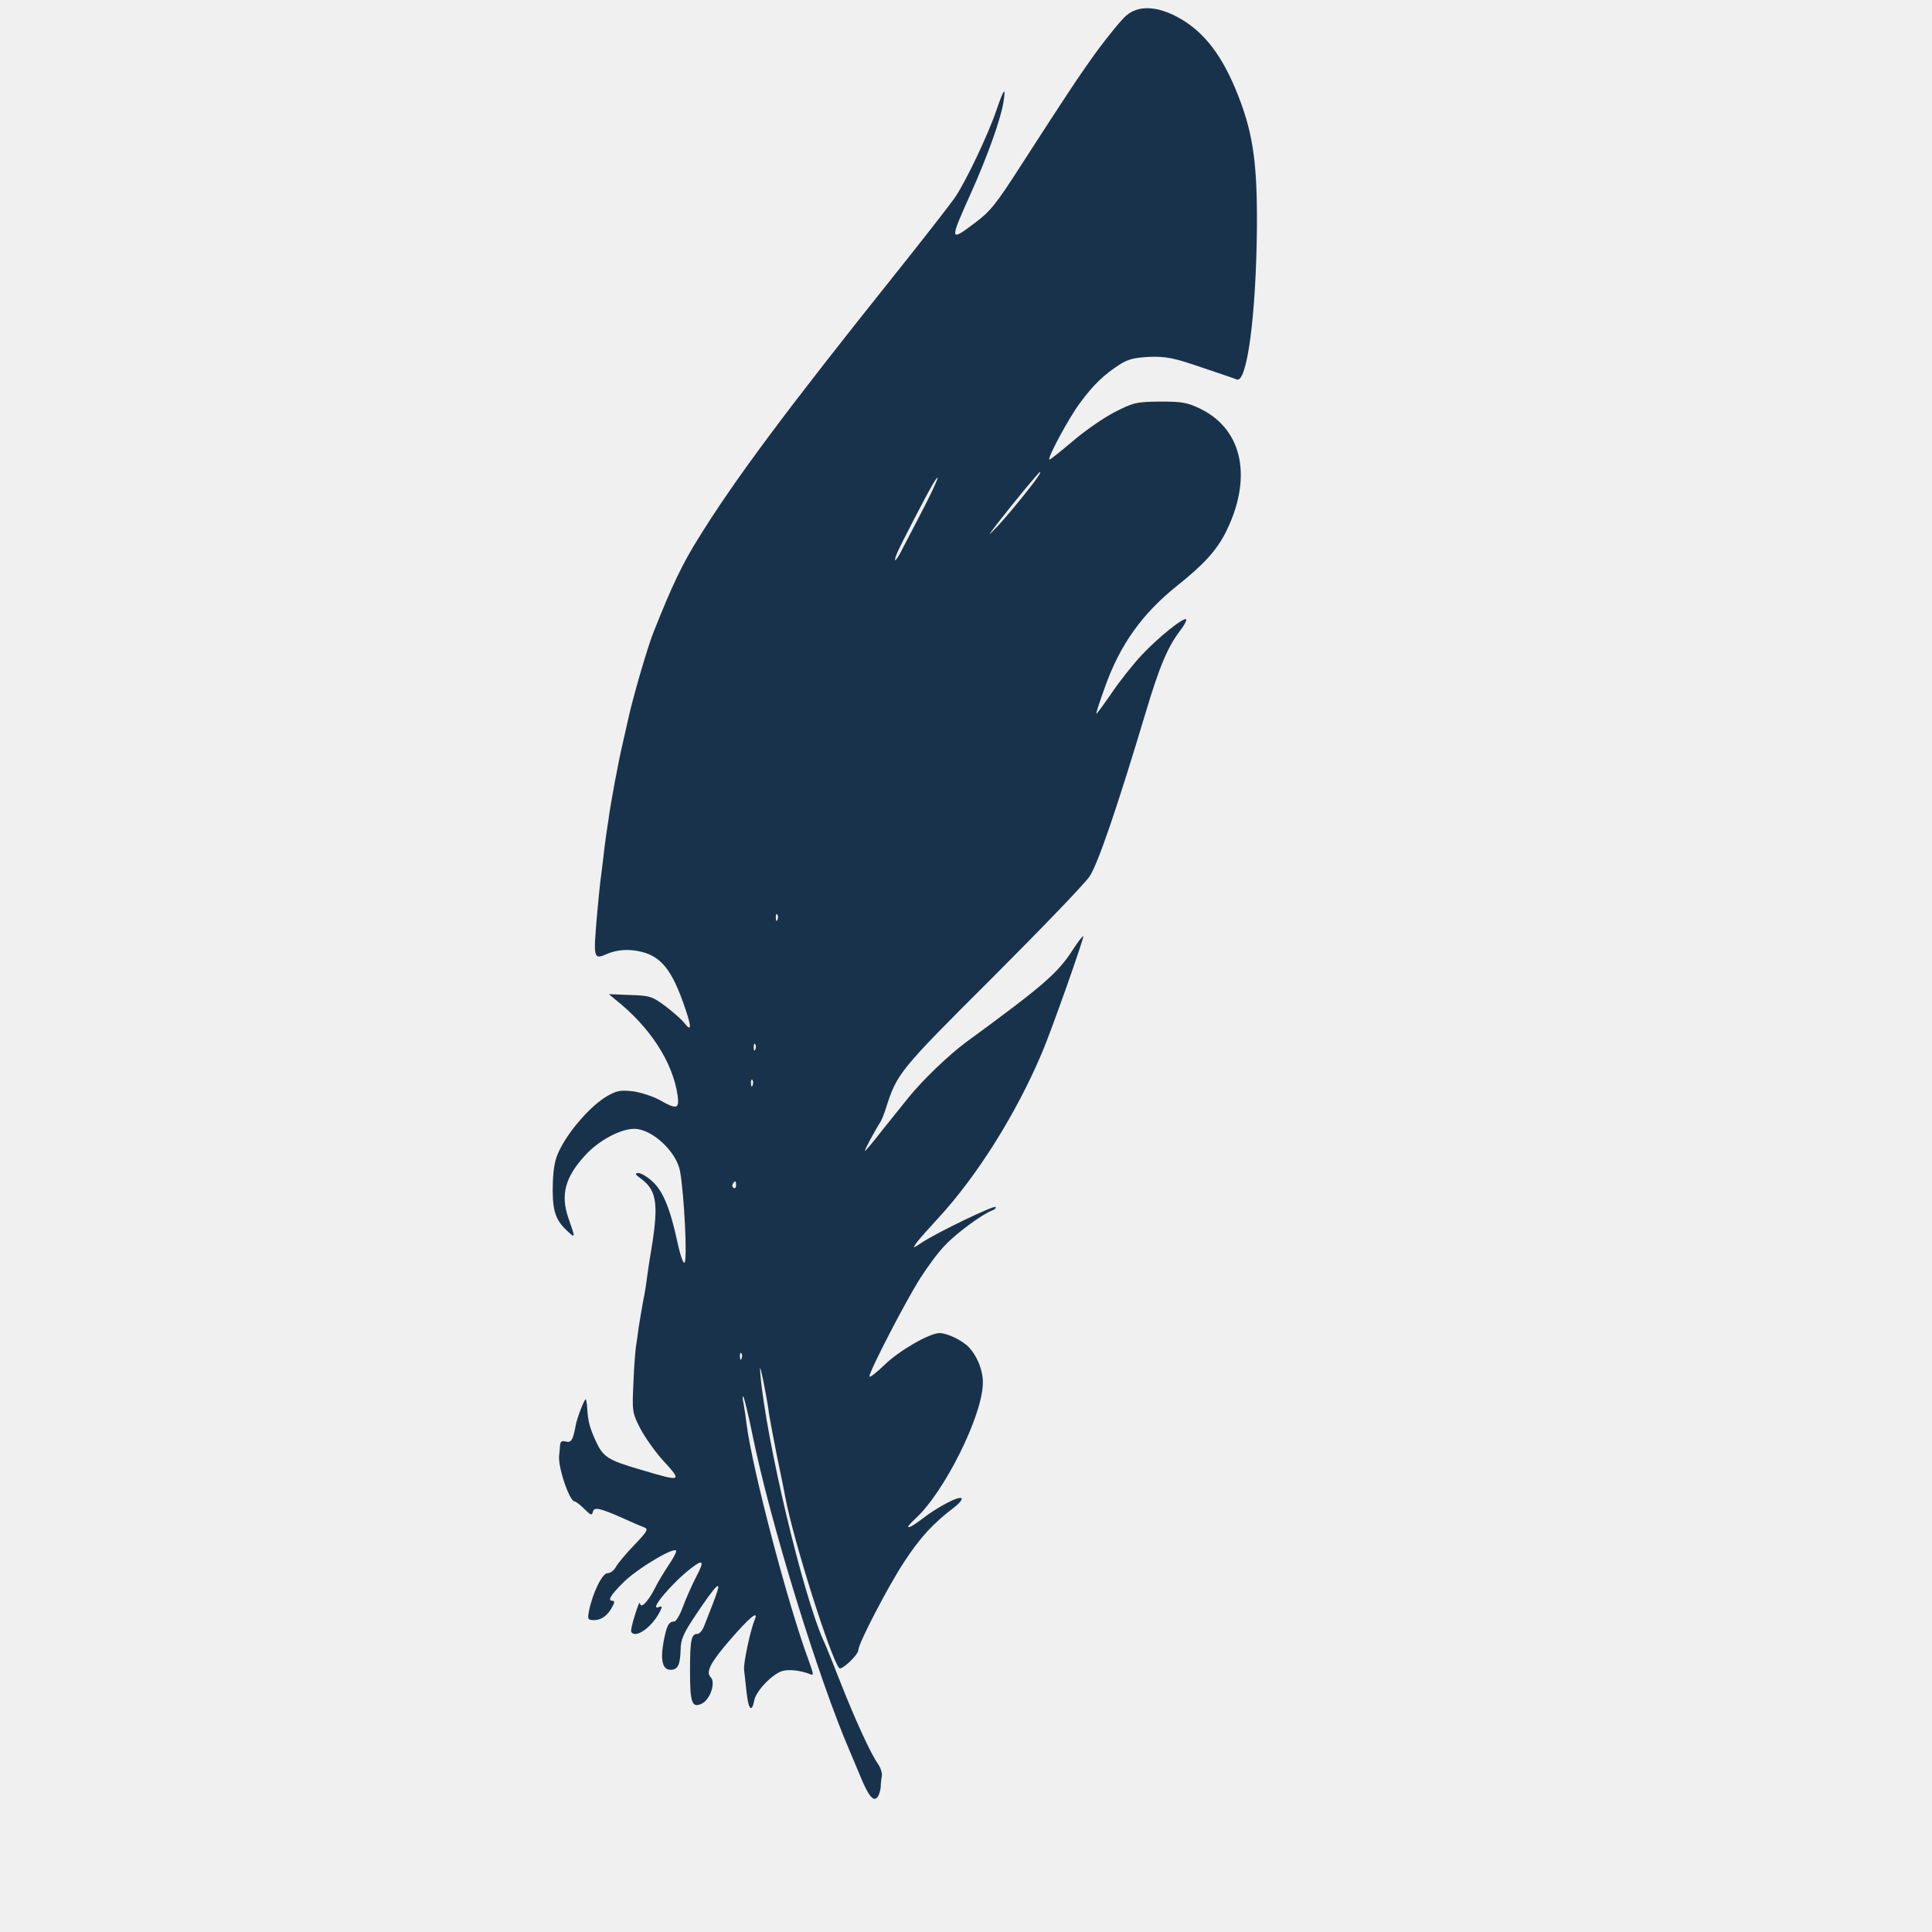
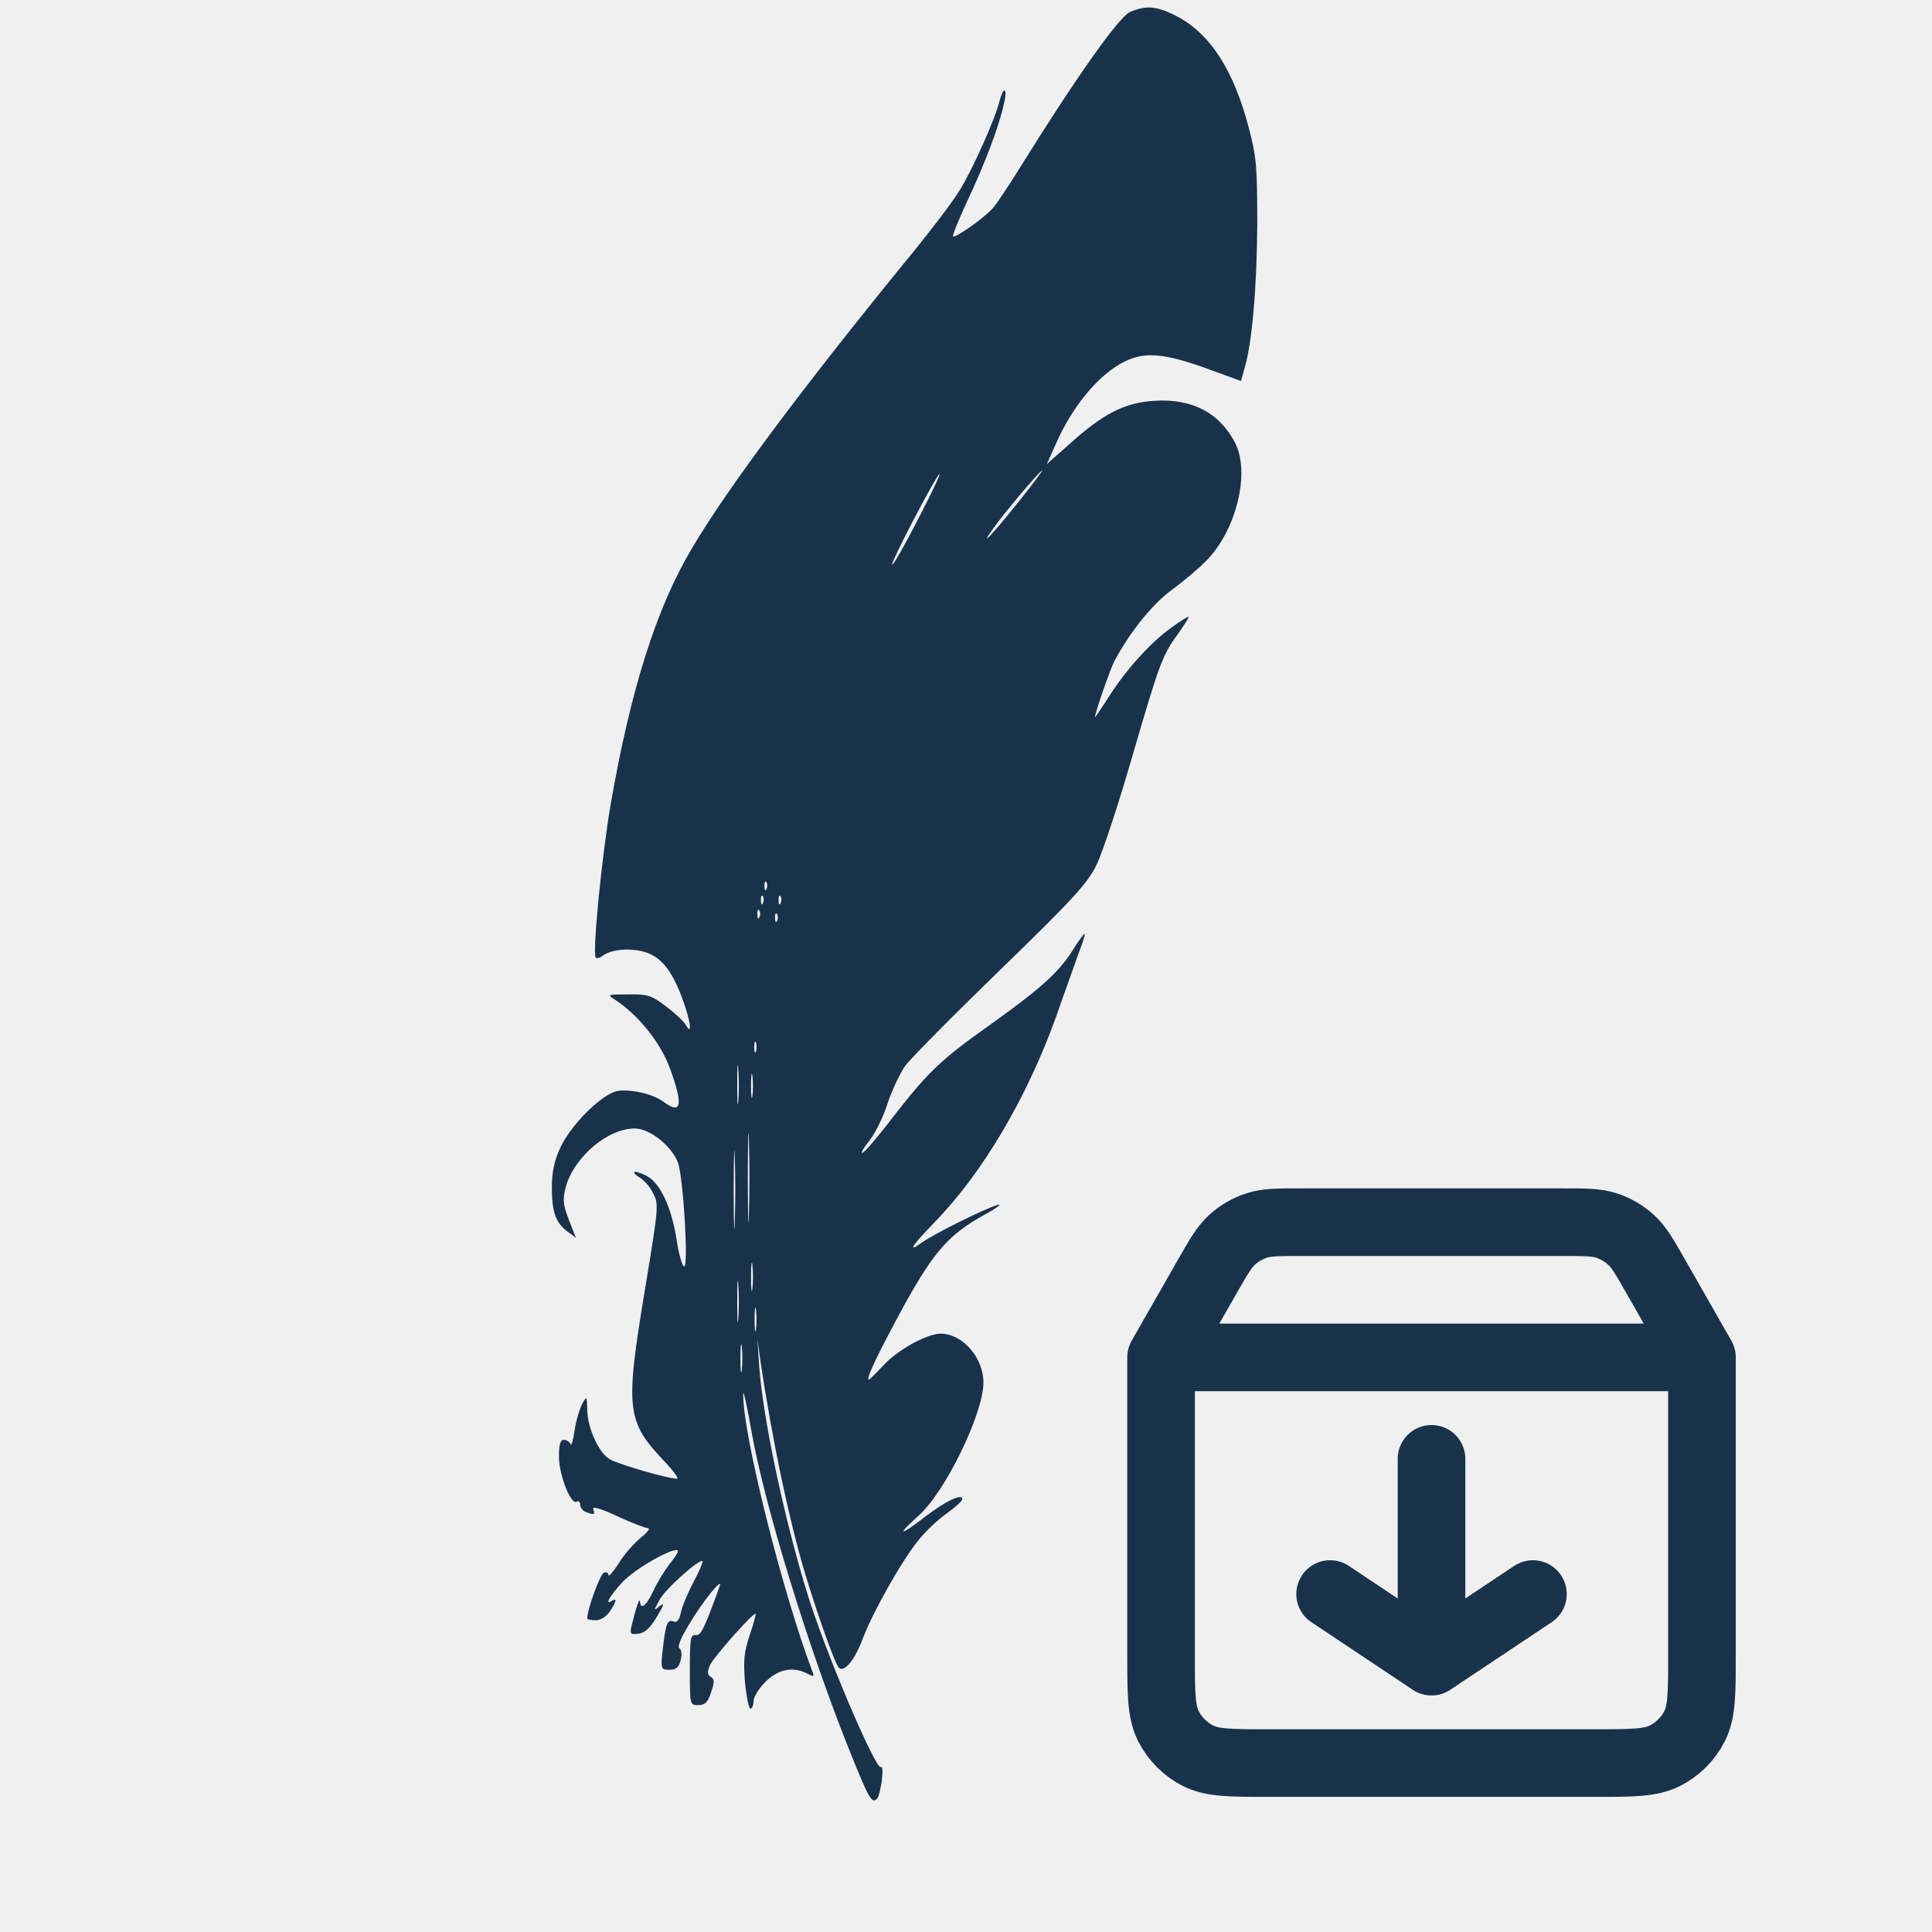
- <svg xmlns="http://www.w3.org/2000/svg" width="700pt" height="700pt" viewBox="0 0 700 700" preserveAspectRatio="xMidYMid meet" version="1.0">
-   <g transform="translate(0,700) scale(0.1,-0.1)">
-     <path d="M4081 6944 c-17 -14 -64 -72 -105 -127 -66 -91 -118 -170 -274 -412 -93 -145 -114 -171 -169 -212 -94 -71 -94 -68 -13 112 58 130 107 266 116 327 9 57 1 47 -26 -32 -30 -88 -110 -257 -151 -317 -18 -26 -121 -158 -229 -293 -374 -468 -568 -727 -700 -941 -57 -91 -94 -168 -160 -334 -23 -55 -80 -253 -95 -325 -2 -8 -10 -44 -18 -80 -15 -61 -46 -228 -52 -277 -2 -13 -6 -40 -9 -60 -3 -21 -8 -60 -11 -88 -3 -27 -8 -63 -10 -80 -2 -16 -7 -66 -11 -110 -15 -175 -15 -173 41 -149 26 10 55 14 87 11 91 -10 135 -55 182 -186 32 -89 34 -114 6 -78 -11 14 -43 42 -71 63 -46 34 -56 37 -127 39 l-76 3 24 -20 c124 -98 207 -225 225 -346 7 -51 -3 -53 -66 -17 -24 13 -67 27 -96 31 -45 5 -58 3 -96 -19 -53 -32 -124 -110 -162 -179 -23 -42 -29 -67 -32 -132 -3 -95 7 -132 47 -171 36 -34 36 -34 10 40 -30 86 -13 150 62 231 48 52 126 94 176 94 64 0 153 -82 166 -154 15 -84 27 -324 16 -331 -5 -3 -16 30 -25 72 -26 122 -53 189 -92 223 -18 17 -41 30 -51 30 -13 -1 -10 -6 11 -21 60 -45 65 -96 31 -291 -3 -18 -7 -49 -10 -68 -2 -19 -8 -57 -14 -85 -5 -27 -12 -70 -16 -95 -3 -25 -8 -56 -10 -70 -2 -14 -7 -73 -9 -131 -5 -103 -4 -108 25 -165 17 -32 53 -83 80 -113 74 -81 73 -81 -82 -35 -116 34 -133 45 -160 104 -21 47 -27 68 -30 112 -1 21 -4 38 -6 38 -5 0 -31 -66 -36 -94 -10 -54 -16 -64 -36 -59 -15 4 -20 0 -21 -16 -1 -11 -2 -27 -3 -33 -6 -40 37 -168 56 -168 4 0 20 -12 35 -27 23 -23 28 -25 31 -11 4 19 24 15 112 -24 30 -14 63 -28 74 -32 16 -6 12 -14 -36 -64 -30 -31 -60 -67 -67 -80 -6 -12 -20 -22 -30 -22 -19 0 -54 -72 -67 -137 -6 -30 -4 -33 19 -33 26 0 50 17 67 51 7 13 7 19 0 19 -20 0 -9 19 39 67 50 50 191 134 191 113 0 -6 -13 -30 -29 -53 -15 -23 -38 -60 -49 -83 -24 -47 -51 -75 -53 -53 -1 8 -9 -11 -18 -41 -10 -30 -16 -58 -14 -62 14 -27 74 15 103 71 11 21 10 23 -4 18 -37 -14 49 88 118 141 44 34 49 27 19 -30 -15 -29 -37 -78 -48 -108 -11 -30 -25 -55 -32 -55 -20 0 -28 -15 -39 -75 -12 -66 -3 -100 25 -100 27 0 35 17 37 71 0 39 10 61 57 131 31 47 63 91 72 98 16 13 9 -8 -44 -142 -6 -16 -17 -28 -25 -28 -21 0 -26 -23 -26 -133 0 -117 7 -136 42 -120 31 14 52 77 33 96 -19 19 -1 54 75 141 66 76 99 103 85 69 -16 -38 -42 -159 -39 -183 1 -14 6 -51 9 -82 7 -63 19 -75 28 -28 7 35 68 97 103 106 25 6 63 2 97 -11 16 -7 16 -4 -2 46 -76 204 -205 695 -226 859 -3 25 -8 59 -11 75 -4 17 -4 28 -1 25 3 -3 18 -63 32 -132 64 -319 241 -892 354 -1153 5 -11 21 -50 37 -88 31 -76 50 -99 65 -76 5 8 9 23 10 34 0 11 2 29 4 39 2 11 -4 31 -14 45 -26 37 -81 156 -136 296 -26 66 -53 134 -61 150 -75 167 -208 725 -229 965 -3 35 -1 31 10 -20 7 -36 16 -83 19 -105 2 -22 17 -98 31 -170 15 -71 29 -140 31 -153 28 -150 165 -585 195 -616 8 -9 69 48 69 66 0 23 106 227 164 316 59 91 108 144 184 201 17 13 29 28 26 32 -7 11 -86 -30 -144 -75 -52 -40 -68 -39 -23 2 103 94 240 367 244 487 2 46 -19 100 -51 134 -24 25 -78 51 -106 51 -36 0 -147 -64 -199 -115 -30 -29 -55 -48 -55 -42 0 19 133 276 185 357 26 41 66 95 89 118 41 44 134 112 170 126 10 3 16 9 13 13 -7 6 -209 -91 -267 -129 -33 -22 -34 -22 -20 -2 8 12 44 52 79 90 142 154 283 379 376 599 34 79 154 419 150 423 -2 2 -19 -20 -38 -49 -54 -85 -108 -131 -388 -336 -61 -45 -156 -136 -206 -198 -18 -22 -60 -75 -94 -117 -33 -43 -63 -78 -65 -78 -4 0 39 79 56 105 4 6 13 28 20 50 40 126 48 136 385 472 177 177 336 342 353 368 30 45 99 247 202 590 51 171 81 242 128 303 14 18 22 35 20 38 -9 9 -101 -65 -161 -129 -32 -34 -81 -96 -110 -139 -29 -42 -53 -75 -55 -74 -1 2 13 46 32 98 54 152 135 265 260 365 98 78 142 127 176 192 99 197 64 373 -89 449 -49 24 -68 27 -147 27 -86 -1 -97 -3 -165 -38 -41 -21 -110 -69 -154 -107 -44 -37 -81 -67 -83 -65 -7 7 72 153 111 205 47 64 86 102 142 138 32 21 54 26 110 29 60 2 89 -4 185 -37 63 -21 122 -41 131 -45 37 -15 70 232 73 545 2 249 -15 358 -79 511 -57 135 -125 216 -220 263 -72 35 -133 35 -174 0z m-317 -1666 c-16 -27 -120 -155 -153 -188 -34 -35 -34 -35 4 15 52 67 149 185 153 185 2 0 0 -6 -4 -12z m-415 -114 c-28 -54 -62 -120 -76 -146 -25 -51 -39 -64 -24 -25 10 26 112 222 132 255 31 50 15 8 -32 -84z m-532 -1496 c-3 -8 -6 -5 -6 6 -1 11 2 17 5 13 3 -3 4 -12 1 -19z m-80 -470 c-3 -8 -6 -5 -6 6 -1 11 2 17 5 13 3 -3 4 -12 1 -19z m-10 -130 c-3 -8 -6 -5 -6 6 -1 11 2 17 5 13 3 -3 4 -12 1 -19z m-60 -363 c0 -8 -4 -12 -9 -9 -5 3 -6 10 -3 15 9 13 12 11 12 -6z m20 -627 c-3 -8 -6 -5 -6 6 -1 11 2 17 5 13 3 -3 4 -12 1 -19z" />
-   </g>
-   <style>
-     path { fill: #19324c; }
-     @media (prefers-color-scheme: dark) { path { fill: #ffffff; } }
-   </style>
+ <svg xmlns="http://www.w3.org/2000/svg" width="512pt" height="512pt">
+   <path id="feather" fill="#19324c" transform="matrix(0.125 0 0 -0.125 195 636.174)" d="M1634 5055.39C1603 5041.39 1484 4873.39 1335 4634.39C1298 4574.39 1258 4513.39 1246 4500.39C1221 4472.39 1140 4415.39 1134 4421.39C1132 4424.39 1150 4468.39 1174 4520.39C1223 4624.39 1264 4731.39 1278 4796.39C1289 4842.39 1277 4847.39 1265 4802.39C1253 4752.39 1187 4605.39 1152 4550.39C1134 4520.39 1074 4441.39 1020 4375.39C712 3998.39 494 3706.39 396 3539.39C295 3370.39 222 3137.39 166 2814.39C141 2668.39 114 2392.39 124 2382.39C127 2379.39 135 2381.39 142 2386.39C165 2405.39 217 2410.39 259 2399.39C307 2386.39 338 2349.39 369 2266.39C392 2203.39 398 2159.39 379 2191.39C374 2201.39 348 2225.39 323 2244.39C282 2275.39 271 2279.39 216 2278.39C156 2278.39 155 2278.39 180 2262.39C246 2218.39 306 2143.39 333 2071.39C372 1965.39 367 1936.39 315 1975.39C286 1997.39 221 2011.39 185 2005.39C141 1996.39 54 1910.39 24 1845.39C7 1809.39 0 1776.39 0 1732.39C0 1662.39 11 1632.39 45 1607.39L68 1590.39L48 1641.39C31 1686.39 30 1699.39 40 1736.39C64 1819.39 158 1899.39 234 1899.39C276 1899.39 336 1852.39 356 1804.39C371 1767.39 387 1509.39 374 1509.39C369 1509.39 359 1542.39 353 1583.39C338 1678.39 306 1745.39 268 1765.39C251 1774.39 236 1778.39 233 1776.39C231 1773.39 238 1766.39 249 1760.39C260 1753.39 277 1735.39 285 1718.39C303 1685.39 302 1680.39 264 1449.39C206 1099.39 210 1071.39 324 952.393C346 928.393 359 909.393 354 909.393C327 909.393 184 951.393 162 965.393C131 985.393 101 1053.39 100 1104.39C99 1144.39 99 1144.39 85 1119.39C78 1105.39 68 1072.39 64 1044.39C60 1017.39 55 1000.39 53 1007.39C50 1013.39 42 1019.39 34 1019.39C24 1019.39 20 1006.39 20 972.393C20 919.393 54 834.393 70 844.393C75 847.393 80 844.393 80 836.393C80 828.393 87 818.393 96 815.393C119 806.393 123 807.393 117 823.393C113 832.393 138 825.393 185 803.393C226 784.393 265 769.393 272 769.393C279 769.393 270 757.393 251 742.393C233 727.393 204 695.393 189 670.393C173 645.393 160 630.393 160 637.393C160 643.393 154 646.393 147 643.393C136 639.393 100 539.393 100 514.393C100 511.393 111 509.393 124 509.393C138 509.393 154 519.393 164 534.393C182 562.393 185 573.393 170 564.393C148 550.393 163 577.393 200 617.393C235 655.393 345 717.393 356 706.393C359 704.393 348 686.393 332 667.393C317 647.393 296 613.393 286 590.393C267 550.393 251 537.393 249 562.393C248 574.393 239 548.393 226 496.393C220 470.393 221 468.393 245 471.393C263 473.393 278 487.393 297 519.393C317 552.393 319 560.393 305 549.393C288 535.393 287 535.393 304 566.393C319 596.393 418 684.393 426 676.393C428 674.393 417 648.393 401 618.393C385 588.393 369 550.393 365 532.393C361 511.393 354 502.393 345 505.393C327 512.393 322 502.393 314 431.393C307 370.393 308 369.393 333 369.393C352 369.393 359 376.393 364 396.393C368 411.393 367 425.393 361 429.393C354 433.393 364 458.393 386 494.393C425 561.393 486 636.393 474 604.393C430 483.393 421 464.393 406 467.393C392 469.393 390 456.393 390 369.393C390 270.393 390 269.393 414 269.393C433 269.393 441 277.393 450 305.393C460 334.393 460 343.393 449 349.393C439 356.393 439 363.393 447 382.393C458 406.393 570 532.393 576 527.393C577 525.393 570 498.393 559 466.393C543 419.393 541 393.393 546 333.393C550 292.393 557 259.393 561 259.393C566 259.393 570 268.393 570 280.393C570 292.393 585 316.393 604 335.393C640 371.393 682 379.393 722 358.393C739 349.393 742 349.393 738 360.393C651 589.393 538 1042.39 541 1149.39C541 1163.39 552 1113.39 565 1039.39C601 836.393 723 436.393 840 144.393C895 7.393 904 -10.607 919 4.393C930 17.393 941 101.393 930 94.393C915 85.393 769 429.393 721 588.393C656 799.393 596 1083.39 586 1229.39L581 1304.39L590 1239.39C622 1023.39 670 794.393 716 640.393C750 528.393 800 386.393 811 375.393C826 359.393 857 397.393 880 460.393C908 533.393 990 679.393 1037 736.393C1055 759.393 1091 793.393 1115 810.393C1140 828.393 1160 846.393 1160 851.393C1160 868.393 1115 847.393 1057 803.393C984 746.393 971 746.393 1035 803.393C1111 869.393 1220 1093.39 1220 1181.39C1220 1251.39 1161 1319.39 1099 1319.39C1060 1319.39 975 1272.39 936 1228.39C916 1207.39 898 1189.39 896 1189.39C886 1189.39 925 1269.39 998 1403.39C1082 1554.39 1123 1600.39 1226 1657.39C1259 1675.39 1274 1687.39 1260 1683.39C1227 1674.39 1084 1603.39 1048 1578.39C1004 1546.39 1015 1565.39 1080 1632.39C1217 1772.39 1342 1984.39 1425 2214.39C1450 2286.39 1480 2368.39 1490 2397.39C1501 2425.39 1508 2449.39 1506 2449.39C1503 2449.39 1491 2432.39 1478 2412.39C1436 2343.39 1388 2299.39 1240 2193.39C1093 2089.39 1062 2058.39 947 1909.39C915 1868.39 884 1832.39 878 1830.39C872 1828.39 881 1844.39 898 1865.39C915 1887.39 938 1934.39 949 1970.39C961 2006.39 983 2053.39 998 2075.39C1014 2097.39 1136 2220.39 1269 2349.39C1475 2549.39 1515 2593.39 1540 2645.39C1556 2678.39 1601 2813.39 1639 2945.39C1717 3213.39 1726 3237.39 1769 3296.39C1786 3320.39 1800 3341.39 1800 3345.39C1800 3348.39 1779 3335.39 1754 3317.39C1696 3276.39 1628 3202.39 1578 3125.39C1557 3092.39 1538 3064.39 1536 3062.39C1529 3055.39 1577 3195.39 1590 3220.39C1633 3301.39 1697 3381.39 1753 3422.39C1787 3447.39 1832 3485.39 1852 3506.39C1935 3592.39 1974 3752.39 1932 3836.39C1888 3922.39 1810 3963.39 1703 3956.39C1619 3951.39 1558 3920.39 1459 3830.39L1399 3777.39L1425 3835.39C1476 3951.39 1559 4045.39 1635 4074.39C1689 4095.39 1748 4086.39 1871 4040.39L1948 4012.39L1958 4048.39C1979 4117.39 1993 4275.39 1994 4454.39C1994 4613.39 1992 4645.39 1971 4724.39C1927 4895.39 1857 5000.39 1757 5048.39C1707 5072.39 1678 5074.39 1634 5055.39ZM1314 3664.39C1242 3574.39 1205 3536.39 1249 3597.39C1281 3642.39 1380 3759.39 1386 3759.39C1388 3759.39 1356 3716.39 1314 3664.39ZM1034 3619.39C997 3547.39 965 3491.39 962 3493.39C957 3498.39 1088 3749.39 1096 3749.39C1099 3749.39 1071 3690.39 1034 3619.39ZM607 2577.39C604 2569.39 601 2572.39 601 2583.39C600 2594.39 603 2600.39 606 2596.39C609 2593.39 610 2584.39 607 2577.39ZM597 2537.39C594 2529.39 591 2532.39 591 2543.39C590 2554.39 593 2560.39 596 2556.39C599 2553.39 600 2544.39 597 2537.39ZM647 2537.39C644 2529.39 641 2532.39 641 2543.39C640 2554.39 643 2560.39 646 2556.39C649 2553.39 650 2544.39 647 2537.39ZM587 2497.39C584 2489.39 581 2492.39 581 2503.39C580 2514.39 583 2520.39 586 2516.39C589 2513.39 590 2504.39 587 2497.39ZM637 2487.39C634 2479.39 631 2482.39 631 2493.39C630 2504.39 633 2510.39 636 2506.39C639 2503.39 640 2494.39 637 2487.39ZM577 2117.39C574 2110.39 572 2115.39 572 2129.39C572 2143.39 574 2148.39 577 2142.39C579 2135.39 579 2123.39 577 2117.39ZM527 1976.39C525 1953.39 524 1975.39 524 2024.39C524 2074.39 525 2092.39 527 2066.39C529 2040.39 529 1999.39 527 1976.39ZM567 1992.39C565 1976.39 563 1989.39 563 2019.39C563 2049.39 565 2062.39 567 2047.39C569 2031.39 569 2007.39 567 1992.39ZM557 1657.39C556 1600.39 554 1646.39 554 1759.39C554 1872.39 556 1918.39 557 1862.39C559 1805.39 559 1713.39 557 1657.39ZM517 1637.39C516 1586.39 514 1625.39 514 1724.39C514 1823.39 516 1865.39 517 1817.39C519 1769.39 519 1688.39 517 1637.39ZM567 1447.39C565 1429.39 563 1443.39 563 1479.39C563 1515.39 565 1529.39 567 1512.39C569 1494.39 569 1464.39 567 1447.39ZM527 1362.39C525 1335.39 524 1357.39 524 1409.39C524 1461.39 525 1483.39 527 1457.39C529 1430.39 529 1388.39 527 1362.39ZM577 1332.39C575 1316.39 573 1329.39 573 1359.39C573 1389.39 575 1402.39 577 1387.39C579 1371.39 579 1347.39 577 1332.39ZM537 1217.39C535 1199.39 533 1213.39 533 1249.39C533 1285.39 535 1299.39 537 1282.39C539 1264.39 539 1234.39 537 1217.39Z" />
+   <path transform="matrix(11.9452,0,0,11.9452,362.4796,384.0734)" d="m 4,8 v 8.8 c 0,1.12 0,1.68 0.218,2.108 0.192,0.376 0.497,0.683 0.874,0.875 C 5.519,20 6.079,20 7.197,20 h 9.606 c 1.118,0 1.677,0 2.104,-0.218 0.376,-0.192 0.683,-0.498 0.875,-0.875 C 20,18.48 20,17.921 20,16.803 V 8 M 4,8 H 20 M 4,8 5.365,5.611 C 5.7,5.025 5.868,4.732 6.103,4.518 6.312,4.329 6.559,4.186 6.826,4.099 7.129,4 7.466,4 8.143,4 h 7.715 c 0.676,0 1.015,0 1.318,0.099 0.268,0.087 0.513,0.23 0.722,0.419 0.236,0.214 0.404,0.507 0.739,1.094 L 20,8 m -8,3 v 6 m 0,0 3,-2 m -3,2 -3,-2" stroke="#19324c" stroke-width="2" stroke-linecap="round" stroke-linejoin="round" style="fill:none" />
</svg>
